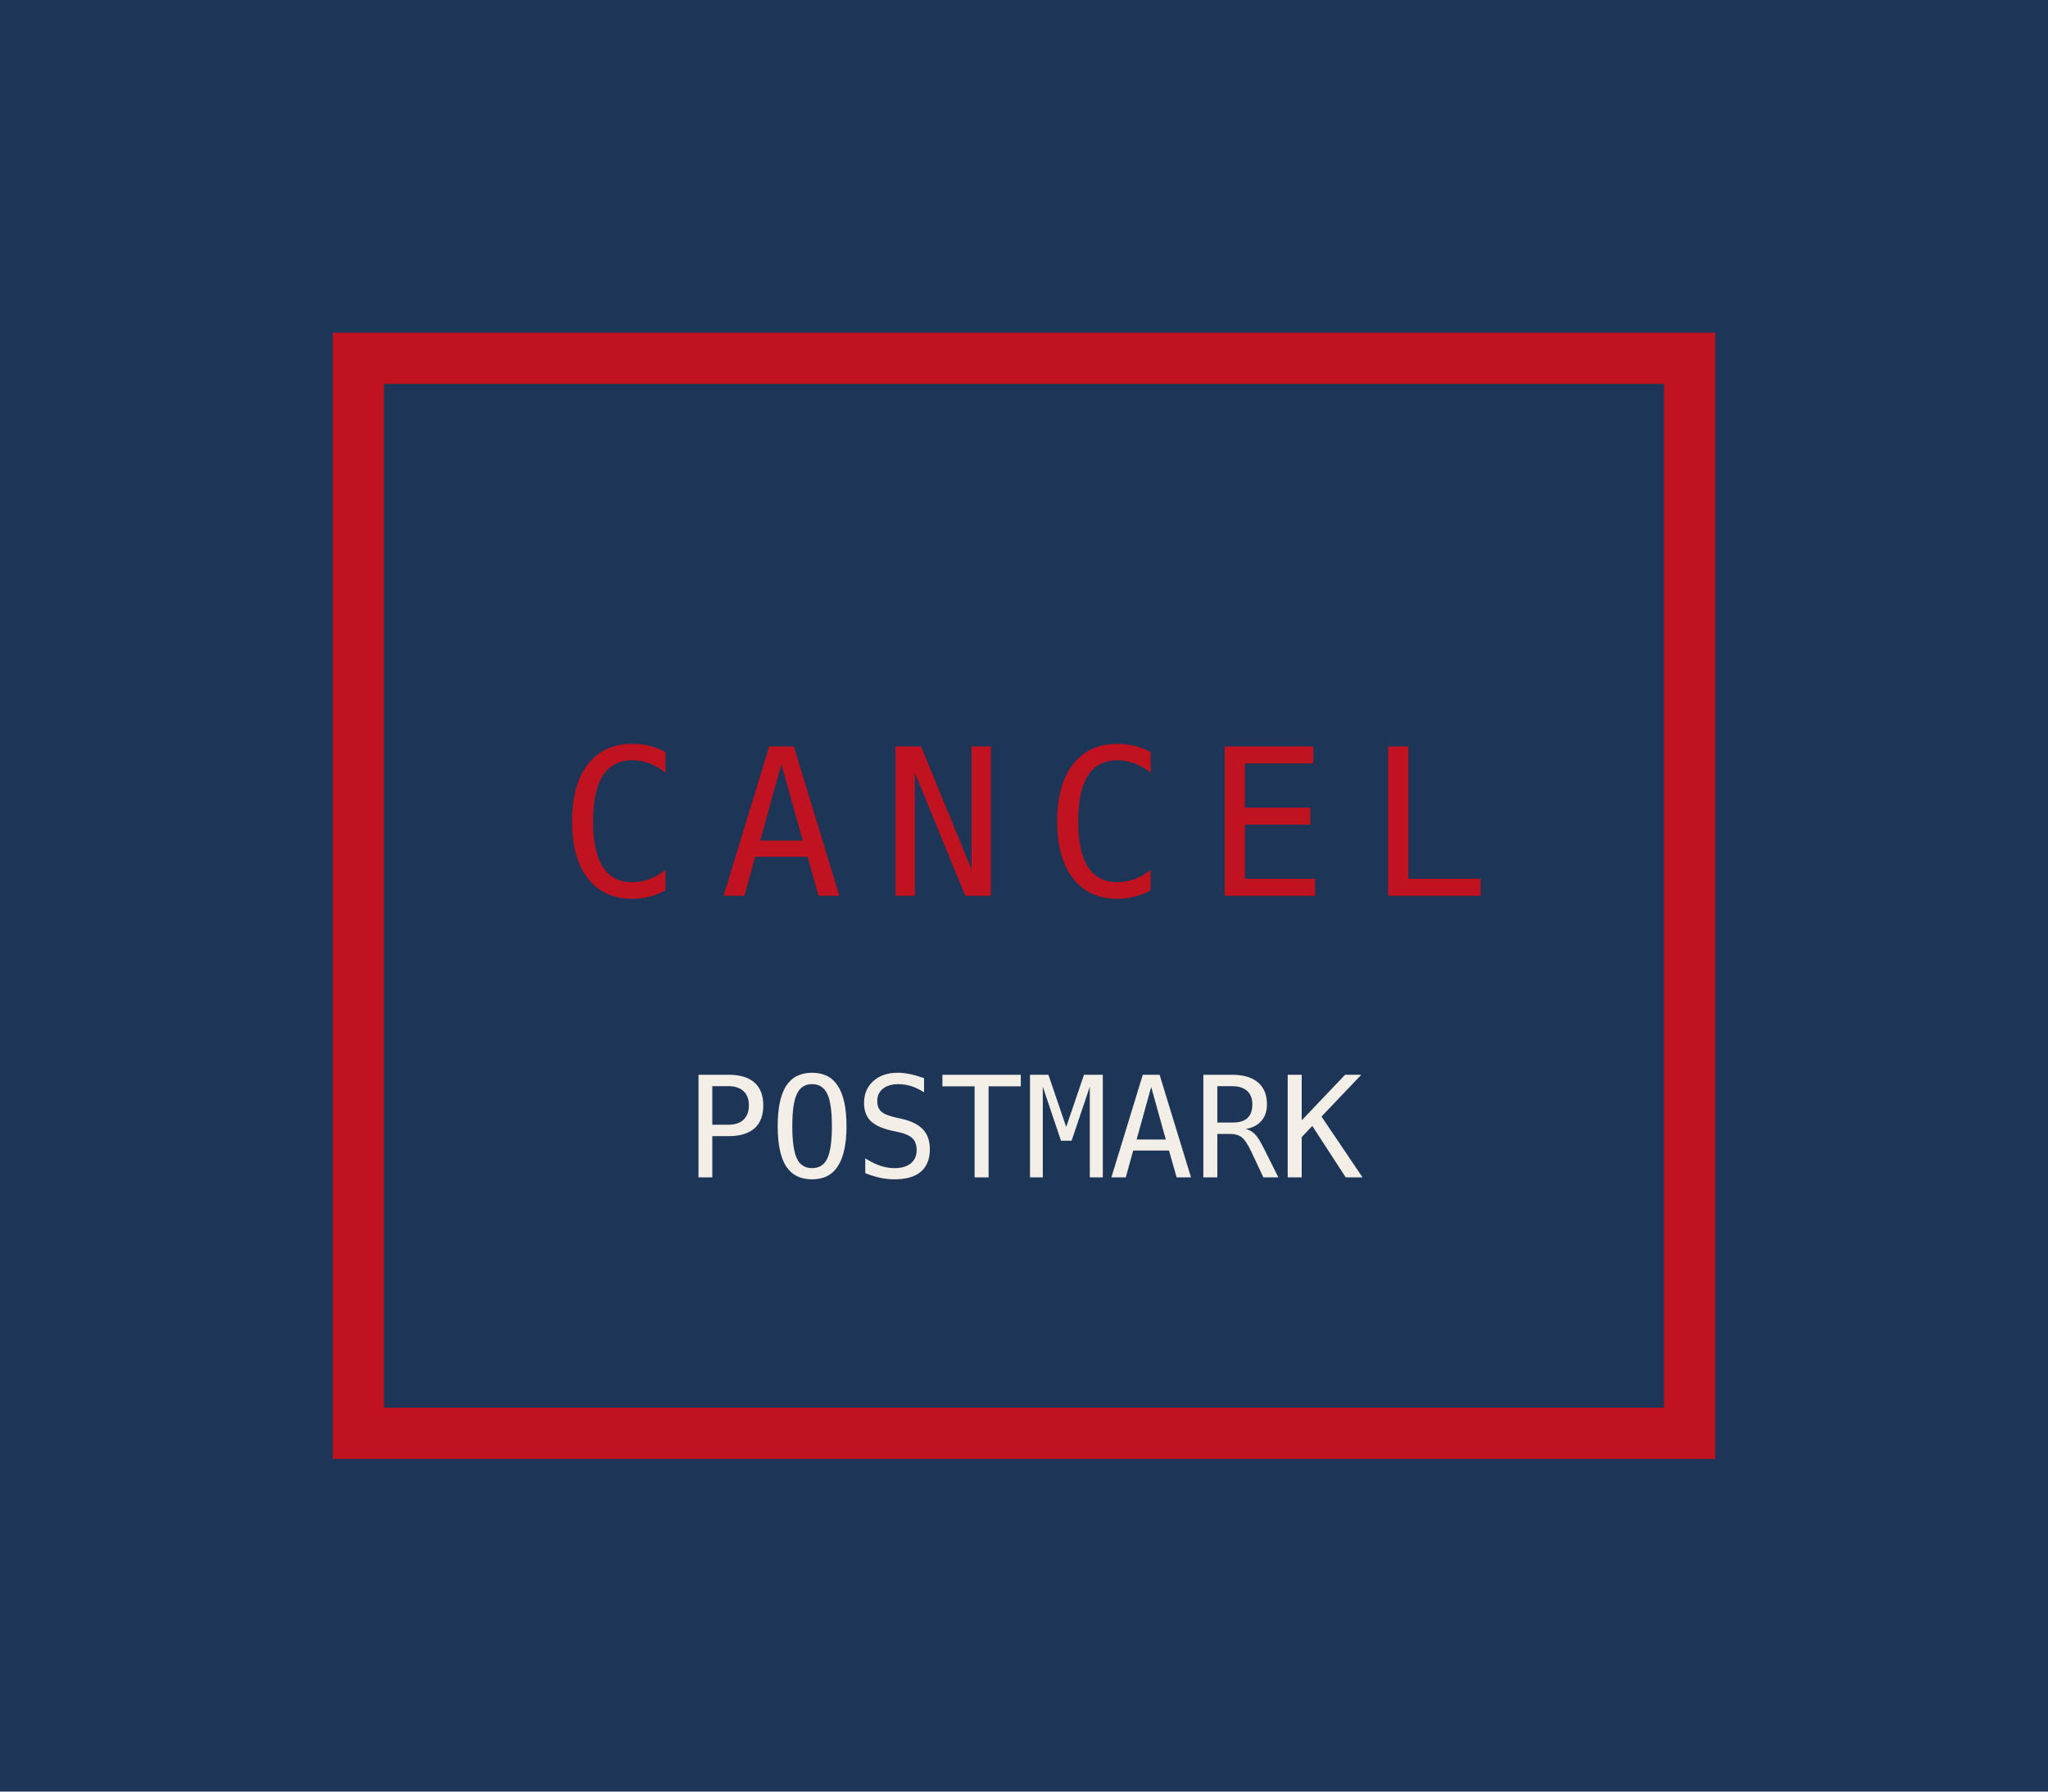
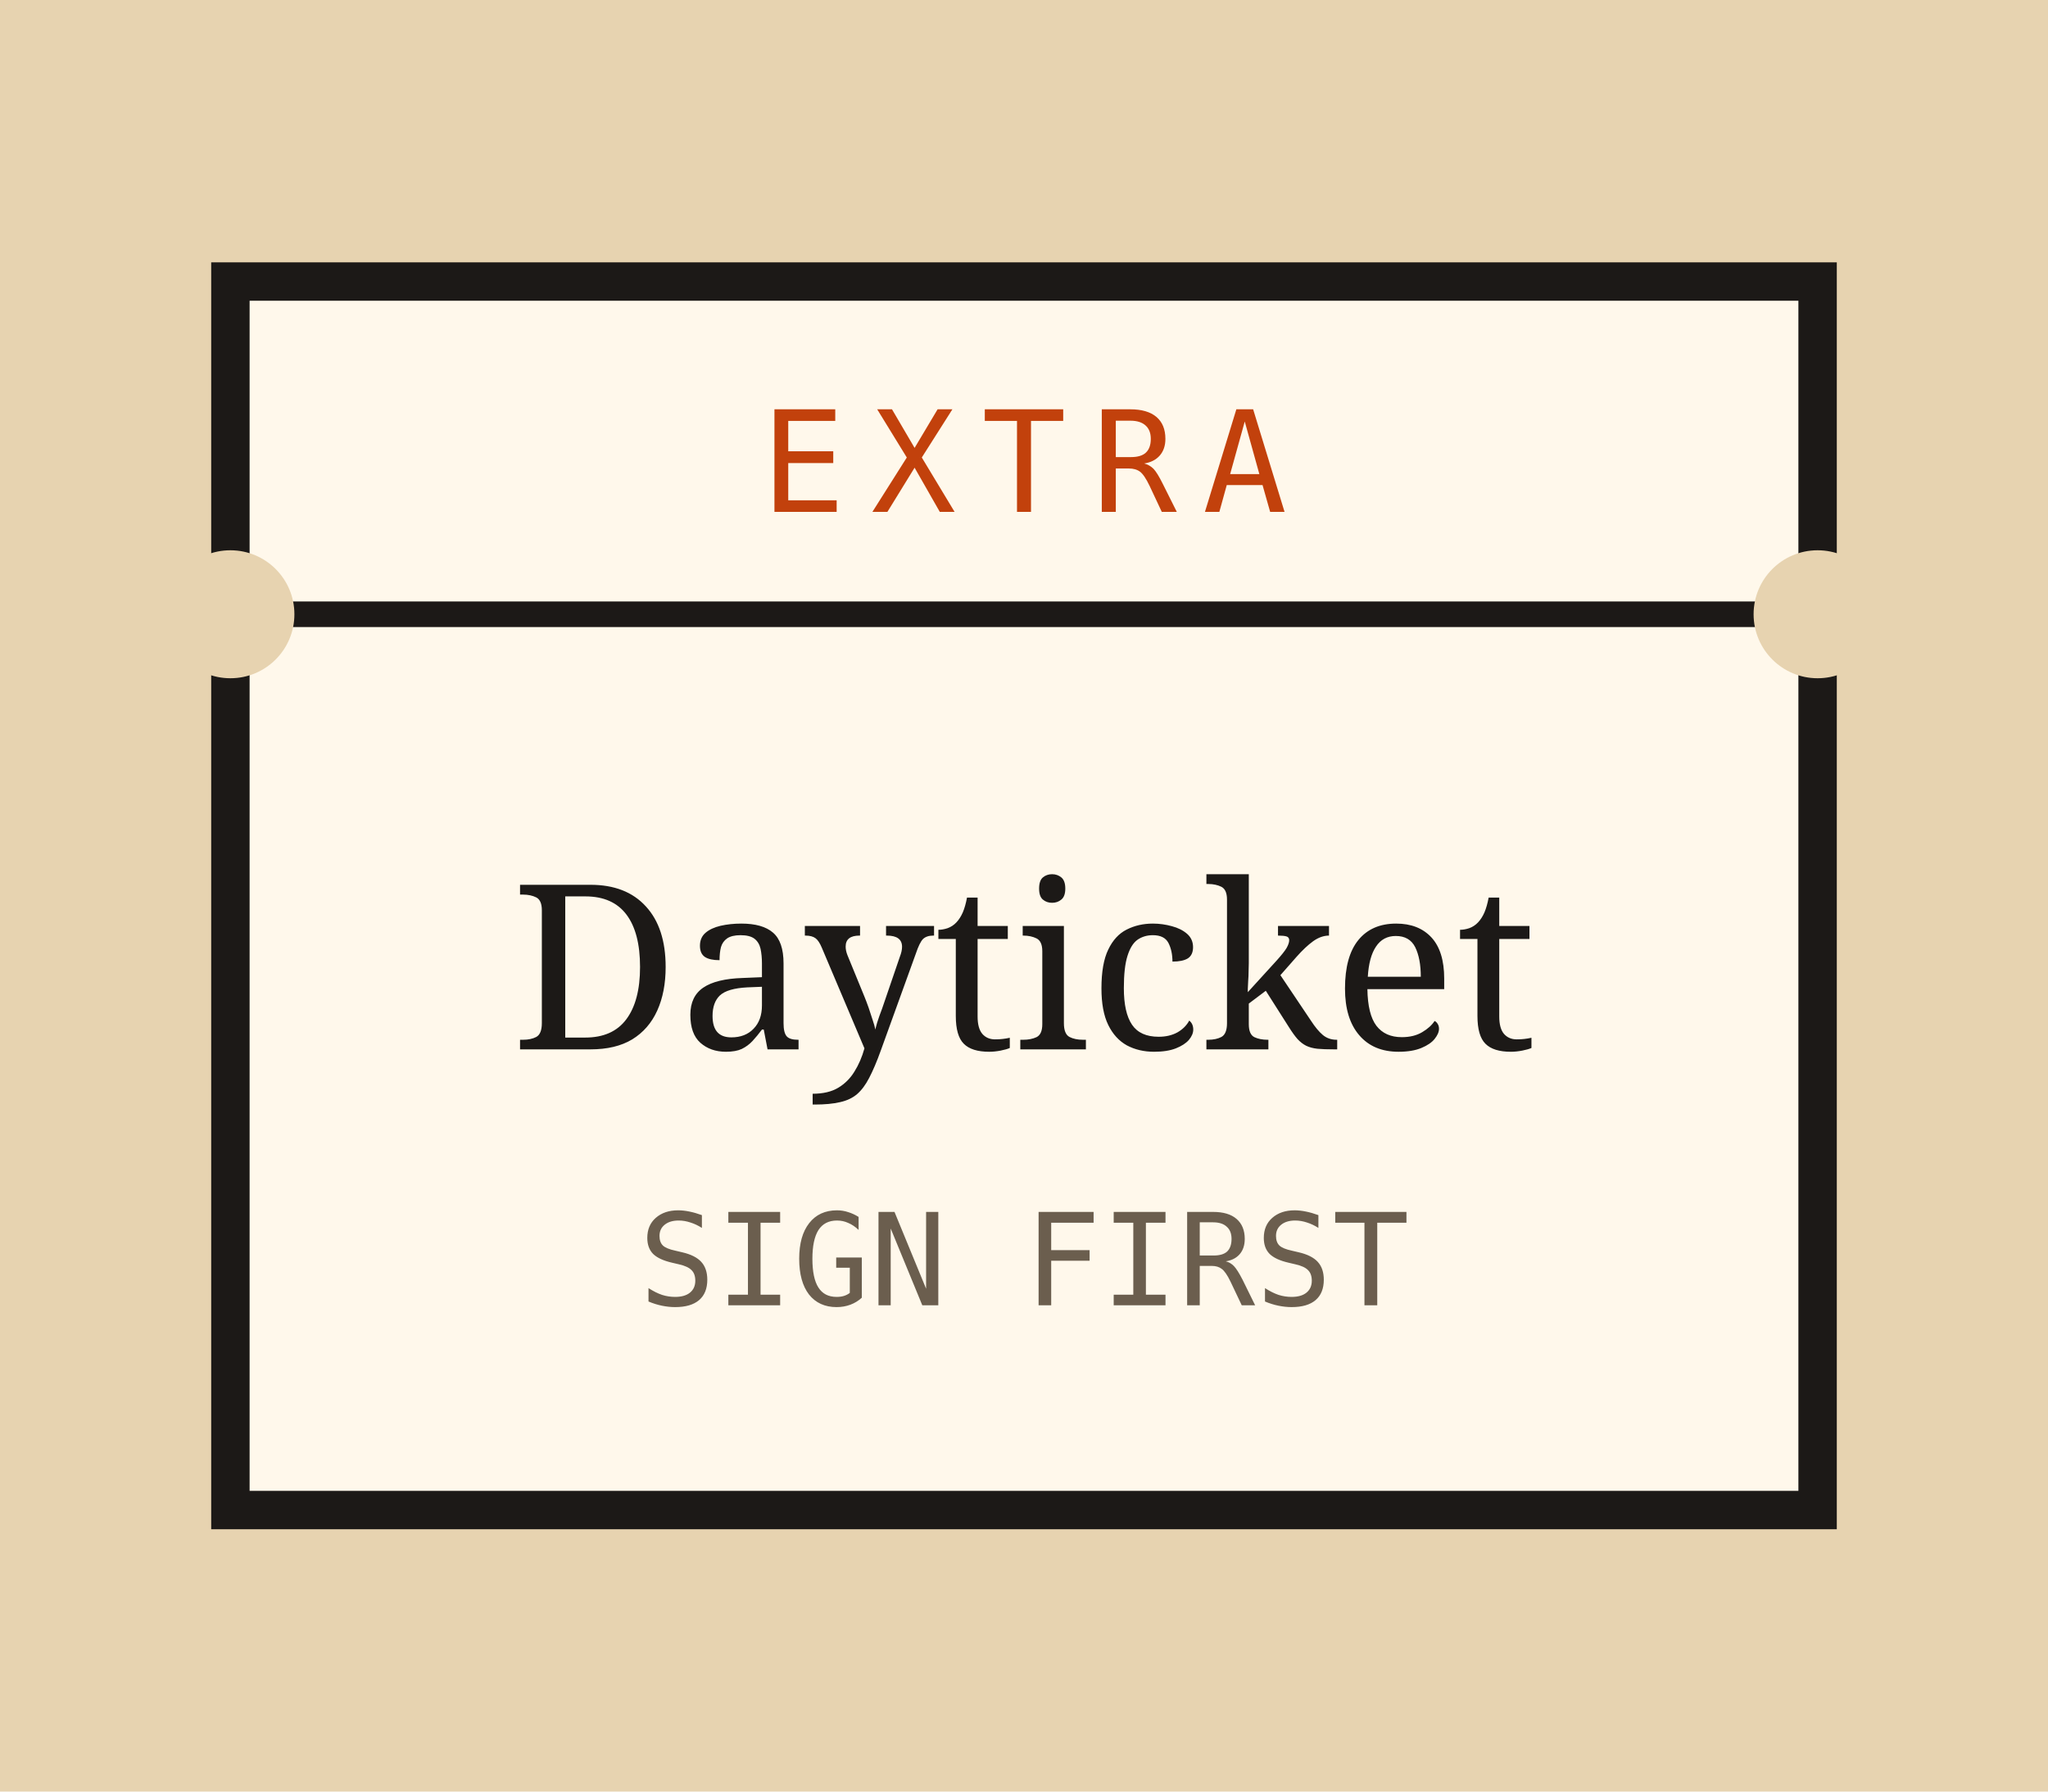
- <svg xmlns="http://www.w3.org/2000/svg" viewBox="0 0 160 140" role="img" aria-label="Postmark stamp">
-   <rect width="160" height="140" fill="#1d3557" />
-   <rect x="28" y="28" width="104" height="84" fill="none" stroke="#c1121f" stroke-width="4" />
-   <text x="80" y="70" text-anchor="middle" fill="#c1121f" font-size="16" font-family="ui-monospace,monospace" letter-spacing="3">CANCEL</text>
-   <text x="80" y="92" text-anchor="middle" fill="#f3efe6" font-size="11" font-family="ui-monospace,monospace">POSTMARK</text>
+ <svg xmlns="http://www.w3.org/2000/svg" viewBox="0 0 160 140" role="img" aria-label="Dayticket stub">
+   <rect width="160" height="140" fill="#e7d3b0" />
+   <rect x="18" y="22" width="124" height="96" fill="#fff8eb" stroke="#1c1917" stroke-width="3" />
+   <line x1="18" y1="48" x2="142" y2="48" stroke="#1c1917" stroke-width="2" />
+   <circle cx="18" cy="48" r="5" fill="#e7d3b0" />
+   <circle cx="142" cy="48" r="5" fill="#e7d3b0" />
+   <text x="80" y="40" text-anchor="middle" fill="#c2410c" font-size="11" font-family="ui-monospace,monospace" letter-spacing="2">EXTRA</text>
+   <text x="80" y="82" text-anchor="middle" fill="#1c1917" font-size="18" font-family="Georgia,serif">Dayticket</text>
+   <text x="80" y="102" text-anchor="middle" fill="#6b5e4e" font-size="10" font-family="ui-monospace,monospace">SIGN FIRST</text>
</svg>
